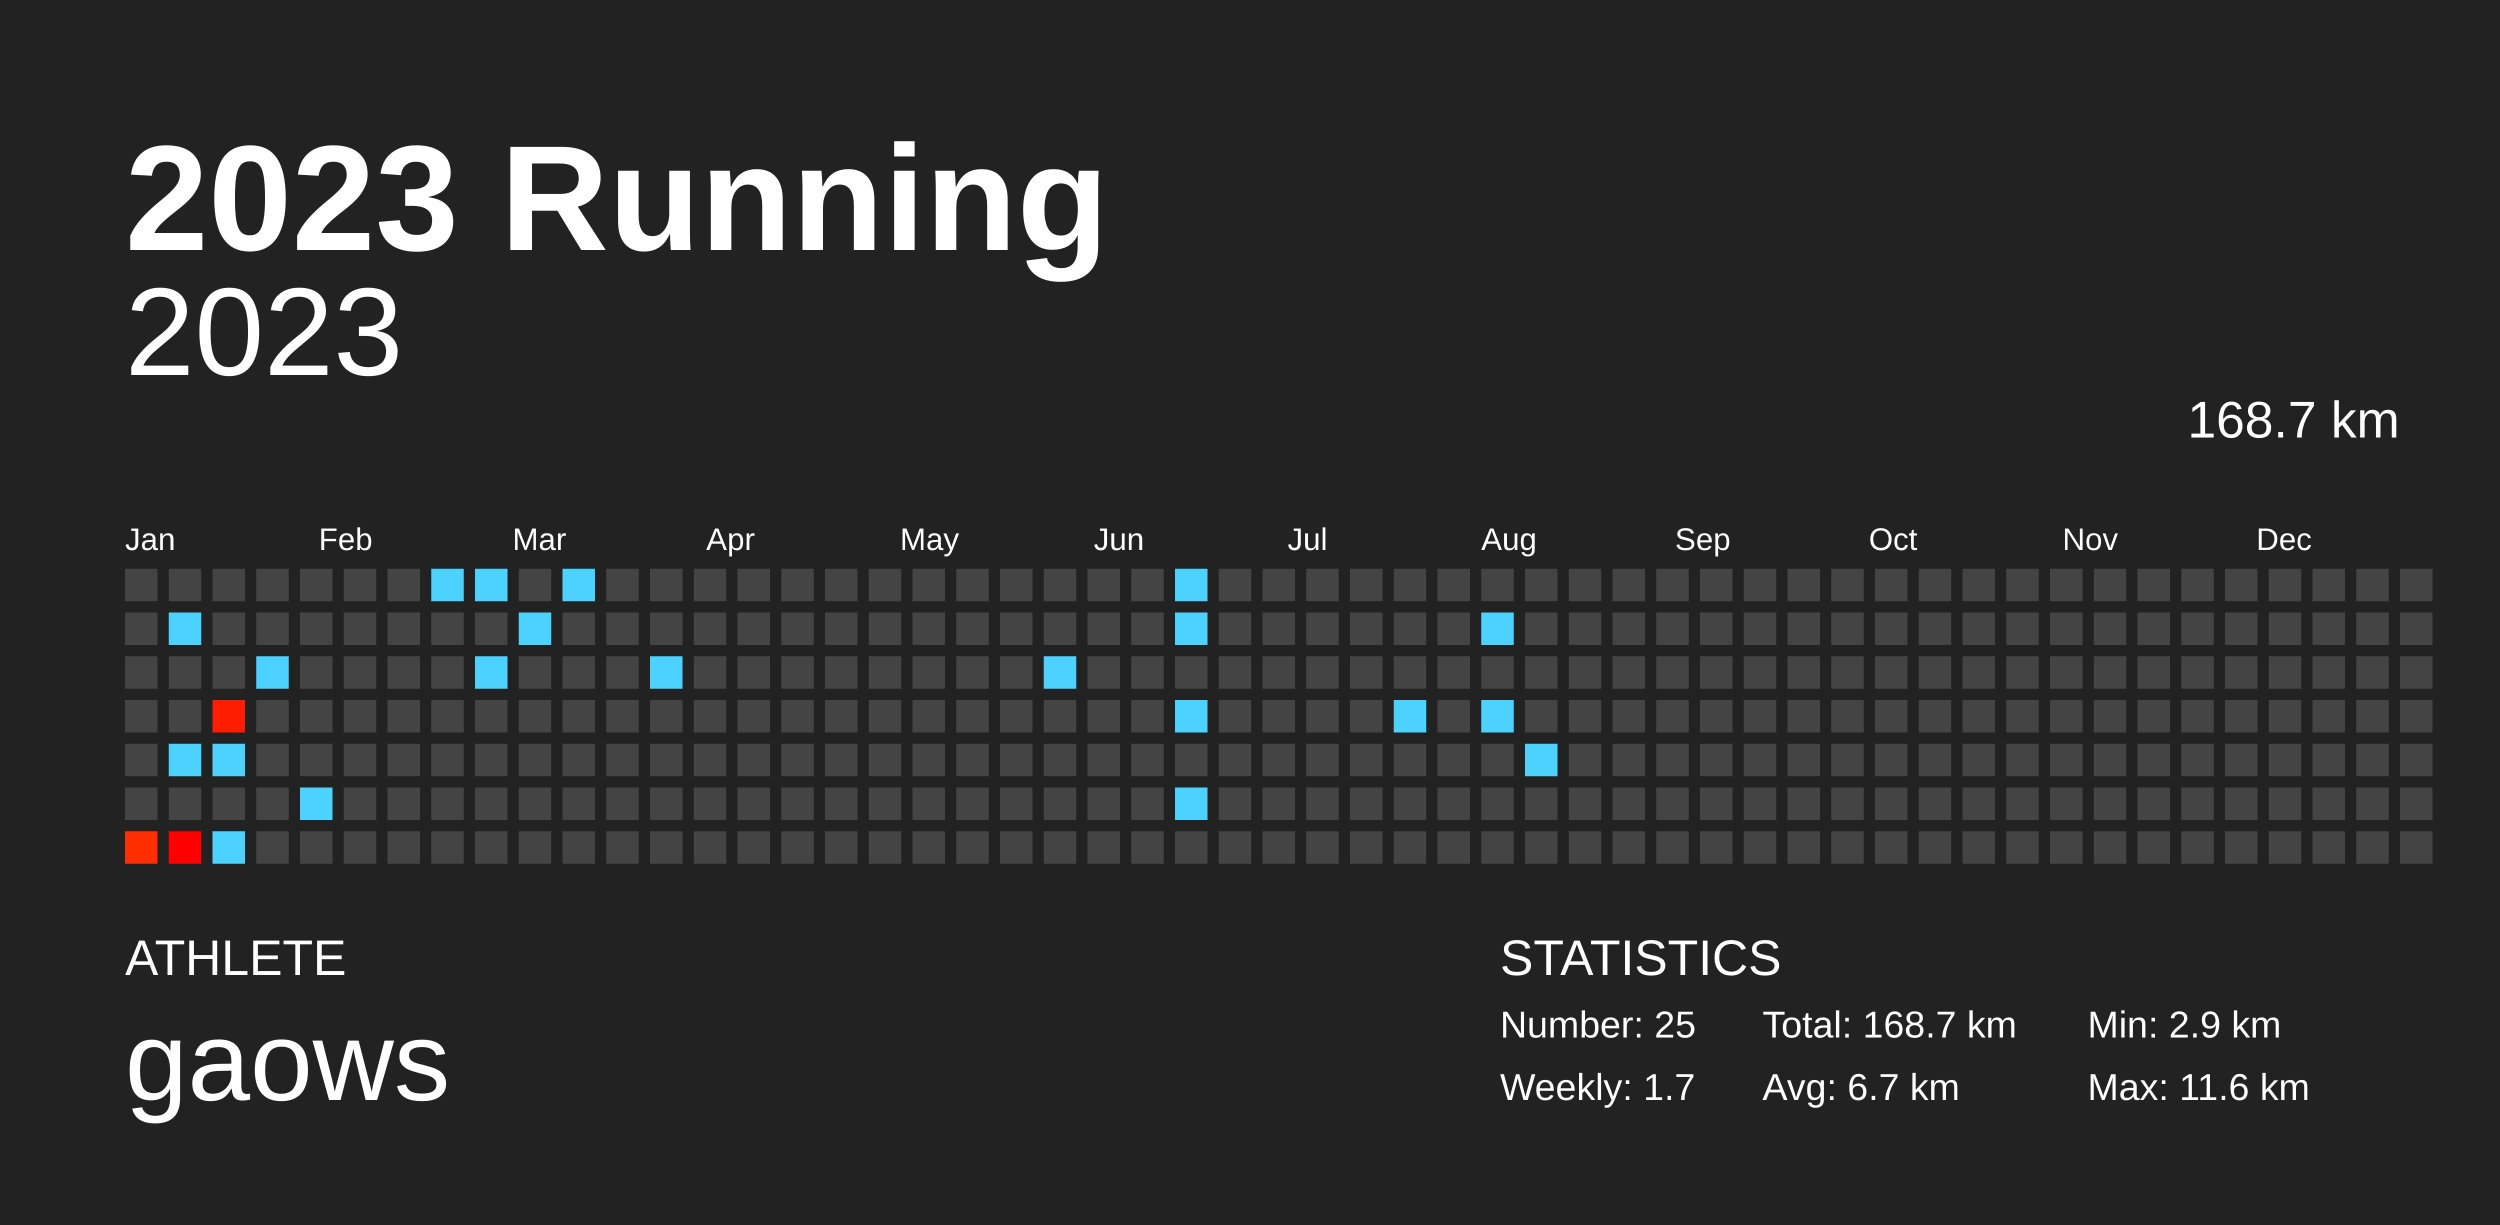
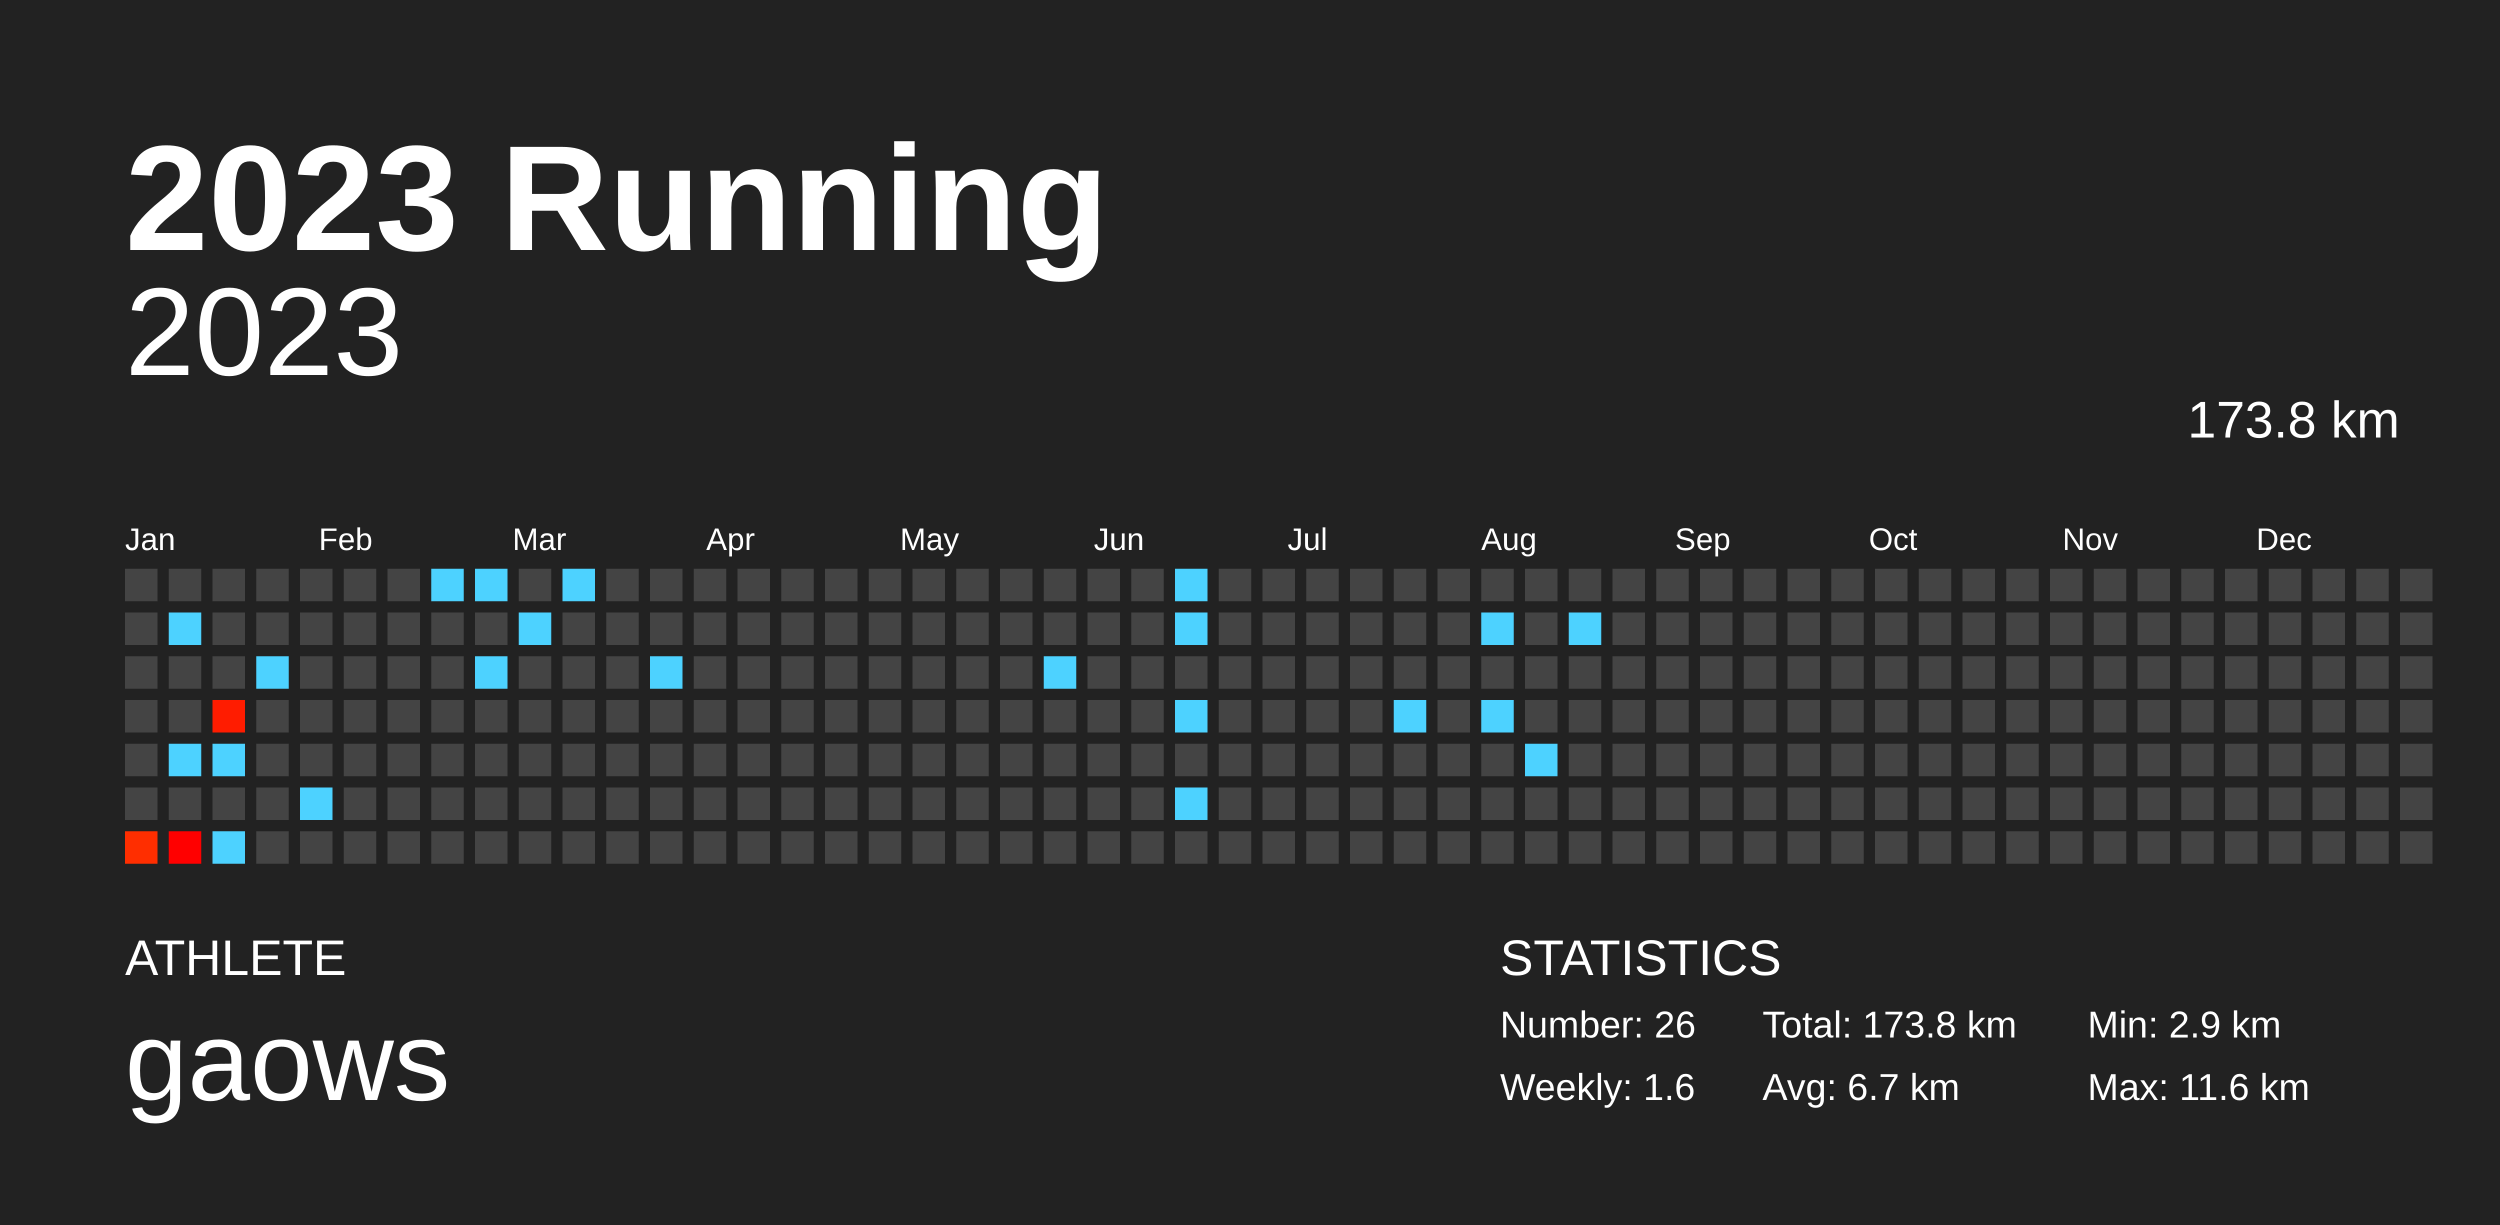
<svg xmlns="http://www.w3.org/2000/svg" baseProfile="full" height="98mm" version="1.1" viewBox="0,0,200,98" width="200mm">
  <defs />
  <rect fill="#222222" height="98" width="200" x="0" y="0" />
  <text fill="#FFFFFF" style="font-size:12px; font-family:Arial; font-weight:bold;" x="10" y="20">2023 Running</text>
  <text fill="#FFFFFF" style="font-size:4px; font-family:Arial" x="10" y="78">ATHLETE</text>
  <text fill="#FFFFFF" style="font-size:9px; font-family:Arial" x="10" y="88">gaows</text>
  <text fill="#FFFFFF" style="font-size:4px; font-family:Arial" x="120" y="78">STATISTICS</text>
-   <text fill="#FFFFFF" style="font-size:3px; font-family:Arial" x="120" y="83">Number: 25</text>
-   <text fill="#FFFFFF" style="font-size:3px; font-family:Arial" x="120" y="88">Weekly: 1.7</text>
-   <text fill="#FFFFFF" style="font-size:3px; font-family:Arial" x="141" y="83">Total: 168.7 km</text>
+   <text fill="#FFFFFF" style="font-size:3px; font-family:Arial" x="120" y="83">Number: 26</text>
+   <text fill="#FFFFFF" style="font-size:3px; font-family:Arial" x="120" y="88">Weekly: 1.6</text>
+   <text fill="#FFFFFF" style="font-size:3px; font-family:Arial" x="141" y="83">Total: 173.8 km</text>
  <text fill="#FFFFFF" style="font-size:3px; font-family:Arial" x="141" y="88">Avg: 6.7 km</text>
  <text fill="#FFFFFF" style="font-size:3px; font-family:Arial" x="167" y="83">Min: 2.9 km</text>
  <text fill="#FFFFFF" style="font-size:3px; font-family:Arial" x="167" y="88">Max: 11.6 km</text>
  <text alignment-baseline="hanging" fill="#FFFFFF" style="font-size:10.0px; font-family:Arial;" x="10" y="30">2023</text>
-   <text alignment-baseline="hanging" fill="#FFFFFF" style="font-size:4.125px; font-family:Arial;" x="175" y="35">168.7 km</text>
+   <text alignment-baseline="hanging" fill="#FFFFFF" style="font-size:4.125px; font-family:Arial;" x="175" y="35">173.8 km</text>
  <text fill="#FFFFFF" style="font-size:2.5px; font-family:Arial" x="10.0" y="44">Jan</text>
  <text fill="#FFFFFF" style="font-size:2.5px; font-family:Arial" x="25.5" y="44">Feb</text>
  <text fill="#FFFFFF" style="font-size:2.5px; font-family:Arial" x="41.0" y="44">Mar</text>
  <text fill="#FFFFFF" style="font-size:2.5px; font-family:Arial" x="56.5" y="44">Apr</text>
  <text fill="#FFFFFF" style="font-size:2.5px; font-family:Arial" x="72.0" y="44">May</text>
  <text fill="#FFFFFF" style="font-size:2.5px; font-family:Arial" x="87.5" y="44">Jun</text>
  <text fill="#FFFFFF" style="font-size:2.5px; font-family:Arial" x="103.0" y="44">Jul</text>
  <text fill="#FFFFFF" style="font-size:2.5px; font-family:Arial" x="118.5" y="44">Aug</text>
  <text fill="#FFFFFF" style="font-size:2.5px; font-family:Arial" x="134.0" y="44">Sep</text>
  <text fill="#FFFFFF" style="font-size:2.5px; font-family:Arial" x="149.5" y="44">Oct</text>
  <text fill="#FFFFFF" style="font-size:2.5px; font-family:Arial" x="165.0" y="44">Nov</text>
  <text fill="#FFFFFF" style="font-size:2.5px; font-family:Arial" x="180.5" y="44">Dec</text>
  <rect fill="#444444" height="2.6" width="2.6" x="10.0" y="45.5" />
  <rect fill="#444444" height="2.6" width="2.6" x="10.0" y="49.0" />
  <rect fill="#444444" height="2.6" width="2.6" x="10.0" y="52.5" />
  <rect fill="#444444" height="2.6" width="2.6" x="10.0" y="56.0" />
  <rect fill="#444444" height="2.6" width="2.6" x="10.0" y="59.5" />
  <rect fill="#444444" height="2.6" width="2.6" x="10.0" y="63.0" />
  <rect fill="#ff2e00" height="2.6" width="2.6" x="10.0" y="66.5" />
  <rect fill="#444444" height="2.6" width="2.6" x="13.5" y="45.5" />
  <rect fill="#4dd2ff" height="2.6" width="2.6" x="13.5" y="49.0" />
  <rect fill="#444444" height="2.6" width="2.6" x="13.5" y="52.5" />
  <rect fill="#444444" height="2.6" width="2.6" x="13.5" y="56.0" />
  <rect fill="#4dd2ff" height="2.6" width="2.6" x="13.5" y="59.5" />
  <rect fill="#444444" height="2.6" width="2.6" x="13.5" y="63.0" />
  <rect fill="#ff0000" height="2.6" width="2.6" x="13.5" y="66.5" />
  <rect fill="#444444" height="2.6" width="2.6" x="17.0" y="45.5" />
  <rect fill="#444444" height="2.6" width="2.6" x="17.0" y="49.0" />
  <rect fill="#444444" height="2.6" width="2.6" x="17.0" y="52.5" />
  <rect fill="#ff1c00" height="2.6" width="2.6" x="17.0" y="56.0" />
  <rect fill="#4dd2ff" height="2.6" width="2.6" x="17.0" y="59.5" />
  <rect fill="#444444" height="2.6" width="2.6" x="17.0" y="63.0" />
  <rect fill="#4dd2ff" height="2.6" width="2.6" x="17.0" y="66.5" />
  <rect fill="#444444" height="2.6" width="2.6" x="20.5" y="45.5" />
  <rect fill="#444444" height="2.6" width="2.6" x="20.5" y="49.0" />
  <rect fill="#4dd2ff" height="2.6" width="2.6" x="20.5" y="52.5" />
  <rect fill="#444444" height="2.6" width="2.6" x="20.5" y="56.0" />
  <rect fill="#444444" height="2.6" width="2.6" x="20.5" y="59.5" />
  <rect fill="#444444" height="2.6" width="2.6" x="20.5" y="63.0" />
  <rect fill="#444444" height="2.6" width="2.6" x="20.5" y="66.5" />
  <rect fill="#444444" height="2.6" width="2.6" x="24.0" y="45.5" />
  <rect fill="#444444" height="2.6" width="2.6" x="24.0" y="49.0" />
  <rect fill="#444444" height="2.6" width="2.6" x="24.0" y="52.5" />
  <rect fill="#444444" height="2.6" width="2.6" x="24.0" y="56.0" />
  <rect fill="#444444" height="2.6" width="2.6" x="24.0" y="59.5" />
  <rect fill="#4dd2ff" height="2.6" width="2.6" x="24.0" y="63.0" />
  <rect fill="#444444" height="2.6" width="2.6" x="24.0" y="66.5" />
  <rect fill="#444444" height="2.6" width="2.6" x="27.5" y="45.5" />
  <rect fill="#444444" height="2.6" width="2.6" x="27.5" y="49.0" />
  <rect fill="#444444" height="2.6" width="2.6" x="27.5" y="52.5" />
  <rect fill="#444444" height="2.6" width="2.6" x="27.5" y="56.0" />
  <rect fill="#444444" height="2.6" width="2.6" x="27.5" y="59.5" />
  <rect fill="#444444" height="2.6" width="2.6" x="27.5" y="63.0" />
  <rect fill="#444444" height="2.6" width="2.6" x="27.5" y="66.5" />
  <rect fill="#444444" height="2.6" width="2.6" x="31.0" y="45.5" />
  <rect fill="#444444" height="2.6" width="2.6" x="31.0" y="49.0" />
  <rect fill="#444444" height="2.6" width="2.6" x="31.0" y="52.5" />
  <rect fill="#444444" height="2.6" width="2.6" x="31.0" y="56.0" />
  <rect fill="#444444" height="2.6" width="2.6" x="31.0" y="59.5" />
  <rect fill="#444444" height="2.6" width="2.6" x="31.0" y="63.0" />
  <rect fill="#444444" height="2.6" width="2.6" x="31.0" y="66.5" />
  <rect fill="#4dd2ff" height="2.6" width="2.6" x="34.5" y="45.5" />
  <rect fill="#444444" height="2.6" width="2.6" x="34.5" y="49.0" />
  <rect fill="#444444" height="2.6" width="2.6" x="34.5" y="52.5" />
  <rect fill="#444444" height="2.6" width="2.6" x="34.5" y="56.0" />
  <rect fill="#444444" height="2.6" width="2.6" x="34.5" y="59.5" />
  <rect fill="#444444" height="2.6" width="2.6" x="34.5" y="63.0" />
  <rect fill="#444444" height="2.6" width="2.6" x="34.5" y="66.5" />
  <rect fill="#4dd2ff" height="2.6" width="2.6" x="38.0" y="45.5" />
  <rect fill="#444444" height="2.6" width="2.6" x="38.0" y="49.0" />
  <rect fill="#4dd2ff" height="2.6" width="2.6" x="38.0" y="52.5" />
  <rect fill="#444444" height="2.6" width="2.6" x="38.0" y="56.0" />
  <rect fill="#444444" height="2.6" width="2.6" x="38.0" y="59.5" />
  <rect fill="#444444" height="2.6" width="2.6" x="38.0" y="63.0" />
  <rect fill="#444444" height="2.6" width="2.6" x="38.0" y="66.5" />
  <rect fill="#444444" height="2.6" width="2.6" x="41.5" y="45.5" />
  <rect fill="#4dd2ff" height="2.6" width="2.6" x="41.5" y="49.0" />
  <rect fill="#444444" height="2.6" width="2.6" x="41.5" y="52.5" />
  <rect fill="#444444" height="2.6" width="2.6" x="41.5" y="56.0" />
  <rect fill="#444444" height="2.6" width="2.6" x="41.5" y="59.5" />
  <rect fill="#444444" height="2.6" width="2.6" x="41.5" y="63.0" />
  <rect fill="#444444" height="2.6" width="2.6" x="41.5" y="66.5" />
  <rect fill="#4dd2ff" height="2.6" width="2.6" x="45.0" y="45.5" />
  <rect fill="#444444" height="2.6" width="2.6" x="45.0" y="49.0" />
  <rect fill="#444444" height="2.6" width="2.6" x="45.0" y="52.5" />
  <rect fill="#444444" height="2.6" width="2.6" x="45.0" y="56.0" />
  <rect fill="#444444" height="2.6" width="2.6" x="45.0" y="59.5" />
  <rect fill="#444444" height="2.6" width="2.6" x="45.0" y="63.0" />
  <rect fill="#444444" height="2.6" width="2.6" x="45.0" y="66.5" />
  <rect fill="#444444" height="2.6" width="2.6" x="48.5" y="45.5" />
  <rect fill="#444444" height="2.6" width="2.6" x="48.5" y="49.0" />
  <rect fill="#444444" height="2.6" width="2.6" x="48.5" y="52.5" />
  <rect fill="#444444" height="2.6" width="2.6" x="48.5" y="56.0" />
  <rect fill="#444444" height="2.6" width="2.6" x="48.5" y="59.5" />
  <rect fill="#444444" height="2.6" width="2.6" x="48.5" y="63.0" />
  <rect fill="#444444" height="2.6" width="2.6" x="48.5" y="66.5" />
  <rect fill="#444444" height="2.6" width="2.6" x="52.0" y="45.5" />
  <rect fill="#444444" height="2.6" width="2.6" x="52.0" y="49.0" />
  <rect fill="#4dd2ff" height="2.6" width="2.6" x="52.0" y="52.5" />
  <rect fill="#444444" height="2.6" width="2.6" x="52.0" y="56.0" />
  <rect fill="#444444" height="2.6" width="2.6" x="52.0" y="59.5" />
  <rect fill="#444444" height="2.6" width="2.6" x="52.0" y="63.0" />
  <rect fill="#444444" height="2.6" width="2.6" x="52.0" y="66.5" />
  <rect fill="#444444" height="2.6" width="2.6" x="55.5" y="45.5" />
  <rect fill="#444444" height="2.6" width="2.6" x="55.5" y="49.0" />
  <rect fill="#444444" height="2.6" width="2.6" x="55.5" y="52.5" />
  <rect fill="#444444" height="2.6" width="2.6" x="55.5" y="56.0" />
  <rect fill="#444444" height="2.6" width="2.6" x="55.5" y="59.5" />
  <rect fill="#444444" height="2.6" width="2.6" x="55.5" y="63.0" />
  <rect fill="#444444" height="2.6" width="2.6" x="55.5" y="66.5" />
  <rect fill="#444444" height="2.6" width="2.6" x="59.0" y="45.5" />
  <rect fill="#444444" height="2.6" width="2.6" x="59.0" y="49.0" />
  <rect fill="#444444" height="2.6" width="2.6" x="59.0" y="52.5" />
  <rect fill="#444444" height="2.6" width="2.6" x="59.0" y="56.0" />
  <rect fill="#444444" height="2.6" width="2.6" x="59.0" y="59.5" />
  <rect fill="#444444" height="2.6" width="2.6" x="59.0" y="63.0" />
  <rect fill="#444444" height="2.6" width="2.6" x="59.0" y="66.5" />
  <rect fill="#444444" height="2.6" width="2.6" x="62.5" y="45.5" />
  <rect fill="#444444" height="2.6" width="2.6" x="62.5" y="49.0" />
  <rect fill="#444444" height="2.6" width="2.6" x="62.5" y="52.5" />
  <rect fill="#444444" height="2.6" width="2.6" x="62.5" y="56.0" />
  <rect fill="#444444" height="2.6" width="2.6" x="62.5" y="59.5" />
  <rect fill="#444444" height="2.6" width="2.6" x="62.5" y="63.0" />
  <rect fill="#444444" height="2.6" width="2.6" x="62.5" y="66.5" />
  <rect fill="#444444" height="2.6" width="2.6" x="66.0" y="45.5" />
  <rect fill="#444444" height="2.6" width="2.6" x="66.0" y="49.0" />
  <rect fill="#444444" height="2.6" width="2.6" x="66.0" y="52.5" />
  <rect fill="#444444" height="2.6" width="2.6" x="66.0" y="56.0" />
  <rect fill="#444444" height="2.6" width="2.6" x="66.0" y="59.5" />
  <rect fill="#444444" height="2.6" width="2.6" x="66.0" y="63.0" />
  <rect fill="#444444" height="2.6" width="2.6" x="66.0" y="66.5" />
  <rect fill="#444444" height="2.6" width="2.6" x="69.5" y="45.5" />
  <rect fill="#444444" height="2.6" width="2.6" x="69.5" y="49.0" />
  <rect fill="#444444" height="2.6" width="2.6" x="69.5" y="52.5" />
  <rect fill="#444444" height="2.6" width="2.6" x="69.5" y="56.0" />
  <rect fill="#444444" height="2.6" width="2.6" x="69.5" y="59.5" />
  <rect fill="#444444" height="2.6" width="2.6" x="69.5" y="63.0" />
  <rect fill="#444444" height="2.6" width="2.6" x="69.5" y="66.5" />
  <rect fill="#444444" height="2.6" width="2.6" x="73.0" y="45.5" />
  <rect fill="#444444" height="2.6" width="2.6" x="73.0" y="49.0" />
  <rect fill="#444444" height="2.6" width="2.6" x="73.0" y="52.5" />
  <rect fill="#444444" height="2.6" width="2.6" x="73.0" y="56.0" />
  <rect fill="#444444" height="2.6" width="2.6" x="73.0" y="59.5" />
  <rect fill="#444444" height="2.6" width="2.6" x="73.0" y="63.0" />
  <rect fill="#444444" height="2.6" width="2.6" x="73.0" y="66.5" />
  <rect fill="#444444" height="2.6" width="2.6" x="76.5" y="45.5" />
  <rect fill="#444444" height="2.6" width="2.6" x="76.5" y="49.0" />
  <rect fill="#444444" height="2.6" width="2.6" x="76.5" y="52.5" />
  <rect fill="#444444" height="2.6" width="2.6" x="76.5" y="56.0" />
  <rect fill="#444444" height="2.6" width="2.6" x="76.5" y="59.5" />
  <rect fill="#444444" height="2.6" width="2.6" x="76.5" y="63.0" />
  <rect fill="#444444" height="2.6" width="2.6" x="76.5" y="66.5" />
  <rect fill="#444444" height="2.6" width="2.6" x="80.0" y="45.5" />
  <rect fill="#444444" height="2.6" width="2.6" x="80.0" y="49.0" />
  <rect fill="#444444" height="2.6" width="2.6" x="80.0" y="52.5" />
  <rect fill="#444444" height="2.6" width="2.6" x="80.0" y="56.0" />
  <rect fill="#444444" height="2.6" width="2.6" x="80.0" y="59.5" />
  <rect fill="#444444" height="2.6" width="2.6" x="80.0" y="63.0" />
  <rect fill="#444444" height="2.6" width="2.6" x="80.0" y="66.5" />
  <rect fill="#444444" height="2.6" width="2.6" x="83.5" y="45.5" />
  <rect fill="#444444" height="2.6" width="2.6" x="83.5" y="49.0" />
  <rect fill="#4dd2ff" height="2.6" width="2.6" x="83.5" y="52.5" />
  <rect fill="#444444" height="2.6" width="2.6" x="83.5" y="56.0" />
  <rect fill="#444444" height="2.6" width="2.6" x="83.5" y="59.5" />
  <rect fill="#444444" height="2.6" width="2.6" x="83.5" y="63.0" />
  <rect fill="#444444" height="2.6" width="2.6" x="83.5" y="66.5" />
  <rect fill="#444444" height="2.6" width="2.6" x="87.0" y="45.5" />
  <rect fill="#444444" height="2.6" width="2.6" x="87.0" y="49.0" />
  <rect fill="#444444" height="2.6" width="2.6" x="87.0" y="52.5" />
  <rect fill="#444444" height="2.6" width="2.6" x="87.0" y="56.0" />
  <rect fill="#444444" height="2.6" width="2.6" x="87.0" y="59.5" />
  <rect fill="#444444" height="2.6" width="2.6" x="87.0" y="63.0" />
  <rect fill="#444444" height="2.6" width="2.6" x="87.0" y="66.5" />
  <rect fill="#444444" height="2.6" width="2.6" x="90.5" y="45.5" />
  <rect fill="#444444" height="2.6" width="2.6" x="90.5" y="49.0" />
  <rect fill="#444444" height="2.6" width="2.6" x="90.5" y="52.5" />
  <rect fill="#444444" height="2.6" width="2.6" x="90.5" y="56.0" />
  <rect fill="#444444" height="2.6" width="2.6" x="90.5" y="59.5" />
  <rect fill="#444444" height="2.6" width="2.6" x="90.5" y="63.0" />
  <rect fill="#444444" height="2.6" width="2.6" x="90.5" y="66.5" />
  <rect fill="#4dd2ff" height="2.6" width="2.6" x="94.0" y="45.5" />
  <rect fill="#4dd2ff" height="2.6" width="2.6" x="94.0" y="49.0" />
  <rect fill="#444444" height="2.6" width="2.6" x="94.0" y="52.5" />
  <rect fill="#4dd2ff" height="2.6" width="2.6" x="94.0" y="56.0" />
  <rect fill="#444444" height="2.6" width="2.6" x="94.0" y="59.5" />
  <rect fill="#4dd2ff" height="2.6" width="2.6" x="94.0" y="63.0" />
  <rect fill="#444444" height="2.6" width="2.6" x="94.0" y="66.5" />
  <rect fill="#444444" height="2.6" width="2.6" x="97.5" y="45.5" />
  <rect fill="#444444" height="2.6" width="2.6" x="97.5" y="49.0" />
  <rect fill="#444444" height="2.6" width="2.6" x="97.5" y="52.5" />
  <rect fill="#444444" height="2.6" width="2.6" x="97.5" y="56.0" />
  <rect fill="#444444" height="2.6" width="2.6" x="97.5" y="59.5" />
  <rect fill="#444444" height="2.6" width="2.6" x="97.5" y="63.0" />
  <rect fill="#444444" height="2.6" width="2.6" x="97.5" y="66.5" />
  <rect fill="#444444" height="2.6" width="2.6" x="101.0" y="45.5" />
  <rect fill="#444444" height="2.6" width="2.6" x="101.0" y="49.0" />
  <rect fill="#444444" height="2.6" width="2.6" x="101.0" y="52.5" />
  <rect fill="#444444" height="2.6" width="2.6" x="101.0" y="56.0" />
  <rect fill="#444444" height="2.6" width="2.6" x="101.0" y="59.5" />
  <rect fill="#444444" height="2.6" width="2.6" x="101.0" y="63.0" />
  <rect fill="#444444" height="2.6" width="2.6" x="101.0" y="66.5" />
  <rect fill="#444444" height="2.6" width="2.6" x="104.5" y="45.5" />
  <rect fill="#444444" height="2.6" width="2.6" x="104.5" y="49.0" />
  <rect fill="#444444" height="2.6" width="2.6" x="104.5" y="52.5" />
  <rect fill="#444444" height="2.6" width="2.6" x="104.5" y="56.0" />
  <rect fill="#444444" height="2.6" width="2.6" x="104.5" y="59.5" />
  <rect fill="#444444" height="2.6" width="2.6" x="104.5" y="63.0" />
  <rect fill="#444444" height="2.6" width="2.6" x="104.5" y="66.5" />
  <rect fill="#444444" height="2.6" width="2.6" x="108.0" y="45.5" />
  <rect fill="#444444" height="2.6" width="2.6" x="108.0" y="49.0" />
  <rect fill="#444444" height="2.6" width="2.6" x="108.0" y="52.5" />
  <rect fill="#444444" height="2.6" width="2.6" x="108.0" y="56.0" />
  <rect fill="#444444" height="2.6" width="2.6" x="108.0" y="59.5" />
  <rect fill="#444444" height="2.6" width="2.6" x="108.0" y="63.0" />
  <rect fill="#444444" height="2.6" width="2.6" x="108.0" y="66.5" />
  <rect fill="#444444" height="2.6" width="2.6" x="111.5" y="45.5" />
  <rect fill="#444444" height="2.6" width="2.6" x="111.5" y="49.0" />
  <rect fill="#444444" height="2.6" width="2.6" x="111.5" y="52.5" />
  <rect fill="#4dd2ff" height="2.6" width="2.6" x="111.5" y="56.0" />
  <rect fill="#444444" height="2.6" width="2.6" x="111.5" y="59.5" />
  <rect fill="#444444" height="2.6" width="2.6" x="111.5" y="63.0" />
  <rect fill="#444444" height="2.6" width="2.6" x="111.5" y="66.5" />
  <rect fill="#444444" height="2.6" width="2.6" x="115.0" y="45.5" />
  <rect fill="#444444" height="2.6" width="2.6" x="115.0" y="49.0" />
  <rect fill="#444444" height="2.6" width="2.6" x="115.0" y="52.5" />
  <rect fill="#444444" height="2.6" width="2.6" x="115.0" y="56.0" />
  <rect fill="#444444" height="2.6" width="2.6" x="115.0" y="59.5" />
  <rect fill="#444444" height="2.6" width="2.6" x="115.0" y="63.0" />
  <rect fill="#444444" height="2.6" width="2.6" x="115.0" y="66.5" />
  <rect fill="#444444" height="2.6" width="2.6" x="118.5" y="45.5" />
  <rect fill="#4dd2ff" height="2.6" width="2.6" x="118.5" y="49.0" />
  <rect fill="#444444" height="2.6" width="2.6" x="118.5" y="52.5" />
  <rect fill="#4dd2ff" height="2.6" width="2.6" x="118.5" y="56.0" />
  <rect fill="#444444" height="2.6" width="2.6" x="118.5" y="59.5" />
  <rect fill="#444444" height="2.6" width="2.6" x="118.5" y="63.0" />
  <rect fill="#444444" height="2.6" width="2.6" x="118.5" y="66.5" />
  <rect fill="#444444" height="2.6" width="2.6" x="122.0" y="45.5" />
  <rect fill="#444444" height="2.6" width="2.6" x="122.0" y="49.0" />
  <rect fill="#444444" height="2.6" width="2.6" x="122.0" y="52.5" />
  <rect fill="#444444" height="2.6" width="2.6" x="122.0" y="56.0" />
  <rect fill="#4dd2ff" height="2.6" width="2.6" x="122.0" y="59.5" />
  <rect fill="#444444" height="2.6" width="2.6" x="122.0" y="63.0" />
  <rect fill="#444444" height="2.6" width="2.6" x="122.0" y="66.5" />
  <rect fill="#444444" height="2.6" width="2.6" x="125.5" y="45.5" />
-   <rect fill="#444444" height="2.6" width="2.6" x="125.5" y="49.0" />
+   <rect fill="#4dd2ff" height="2.6" width="2.6" x="125.5" y="49.0" />
  <rect fill="#444444" height="2.6" width="2.6" x="125.5" y="52.5" />
  <rect fill="#444444" height="2.6" width="2.6" x="125.5" y="56.0" />
  <rect fill="#444444" height="2.6" width="2.6" x="125.5" y="59.5" />
  <rect fill="#444444" height="2.6" width="2.6" x="125.5" y="63.0" />
  <rect fill="#444444" height="2.6" width="2.6" x="125.5" y="66.5" />
  <rect fill="#444444" height="2.6" width="2.6" x="129.0" y="45.5" />
  <rect fill="#444444" height="2.6" width="2.6" x="129.0" y="49.0" />
  <rect fill="#444444" height="2.6" width="2.6" x="129.0" y="52.5" />
  <rect fill="#444444" height="2.6" width="2.6" x="129.0" y="56.0" />
  <rect fill="#444444" height="2.6" width="2.6" x="129.0" y="59.5" />
  <rect fill="#444444" height="2.6" width="2.6" x="129.0" y="63.0" />
  <rect fill="#444444" height="2.6" width="2.6" x="129.0" y="66.5" />
  <rect fill="#444444" height="2.6" width="2.6" x="132.5" y="45.5" />
  <rect fill="#444444" height="2.6" width="2.6" x="132.5" y="49.0" />
  <rect fill="#444444" height="2.6" width="2.6" x="132.5" y="52.5" />
  <rect fill="#444444" height="2.6" width="2.6" x="132.5" y="56.0" />
  <rect fill="#444444" height="2.6" width="2.6" x="132.5" y="59.5" />
  <rect fill="#444444" height="2.6" width="2.6" x="132.5" y="63.0" />
  <rect fill="#444444" height="2.6" width="2.6" x="132.5" y="66.5" />
  <rect fill="#444444" height="2.6" width="2.6" x="136.0" y="45.5" />
  <rect fill="#444444" height="2.6" width="2.6" x="136.0" y="49.0" />
  <rect fill="#444444" height="2.6" width="2.6" x="136.0" y="52.5" />
  <rect fill="#444444" height="2.6" width="2.6" x="136.0" y="56.0" />
  <rect fill="#444444" height="2.6" width="2.6" x="136.0" y="59.5" />
  <rect fill="#444444" height="2.6" width="2.6" x="136.0" y="63.0" />
  <rect fill="#444444" height="2.6" width="2.6" x="136.0" y="66.5" />
  <rect fill="#444444" height="2.6" width="2.6" x="139.5" y="45.5" />
  <rect fill="#444444" height="2.6" width="2.6" x="139.5" y="49.0" />
  <rect fill="#444444" height="2.6" width="2.6" x="139.5" y="52.5" />
  <rect fill="#444444" height="2.6" width="2.6" x="139.5" y="56.0" />
  <rect fill="#444444" height="2.6" width="2.6" x="139.5" y="59.5" />
  <rect fill="#444444" height="2.6" width="2.6" x="139.5" y="63.0" />
  <rect fill="#444444" height="2.6" width="2.6" x="139.5" y="66.5" />
  <rect fill="#444444" height="2.6" width="2.6" x="143.0" y="45.5" />
  <rect fill="#444444" height="2.6" width="2.6" x="143.0" y="49.0" />
  <rect fill="#444444" height="2.6" width="2.6" x="143.0" y="52.5" />
  <rect fill="#444444" height="2.6" width="2.6" x="143.0" y="56.0" />
  <rect fill="#444444" height="2.6" width="2.6" x="143.0" y="59.5" />
  <rect fill="#444444" height="2.6" width="2.6" x="143.0" y="63.0" />
  <rect fill="#444444" height="2.6" width="2.6" x="143.0" y="66.5" />
  <rect fill="#444444" height="2.6" width="2.6" x="146.5" y="45.5" />
  <rect fill="#444444" height="2.6" width="2.6" x="146.5" y="49.0" />
  <rect fill="#444444" height="2.6" width="2.6" x="146.5" y="52.5" />
  <rect fill="#444444" height="2.6" width="2.6" x="146.5" y="56.0" />
  <rect fill="#444444" height="2.6" width="2.6" x="146.5" y="59.5" />
  <rect fill="#444444" height="2.6" width="2.6" x="146.5" y="63.0" />
  <rect fill="#444444" height="2.6" width="2.6" x="146.5" y="66.5" />
  <rect fill="#444444" height="2.6" width="2.6" x="150.0" y="45.5" />
  <rect fill="#444444" height="2.6" width="2.6" x="150.0" y="49.0" />
  <rect fill="#444444" height="2.6" width="2.6" x="150.0" y="52.5" />
  <rect fill="#444444" height="2.6" width="2.6" x="150.0" y="56.0" />
  <rect fill="#444444" height="2.6" width="2.6" x="150.0" y="59.5" />
  <rect fill="#444444" height="2.6" width="2.6" x="150.0" y="63.0" />
  <rect fill="#444444" height="2.6" width="2.6" x="150.0" y="66.5" />
  <rect fill="#444444" height="2.6" width="2.6" x="153.5" y="45.5" />
  <rect fill="#444444" height="2.6" width="2.6" x="153.5" y="49.0" />
  <rect fill="#444444" height="2.6" width="2.6" x="153.5" y="52.5" />
  <rect fill="#444444" height="2.6" width="2.6" x="153.5" y="56.0" />
  <rect fill="#444444" height="2.6" width="2.6" x="153.5" y="59.5" />
  <rect fill="#444444" height="2.6" width="2.6" x="153.5" y="63.0" />
  <rect fill="#444444" height="2.6" width="2.6" x="153.5" y="66.5" />
  <rect fill="#444444" height="2.6" width="2.6" x="157.0" y="45.5" />
  <rect fill="#444444" height="2.6" width="2.6" x="157.0" y="49.0" />
  <rect fill="#444444" height="2.6" width="2.6" x="157.0" y="52.5" />
  <rect fill="#444444" height="2.6" width="2.6" x="157.0" y="56.0" />
  <rect fill="#444444" height="2.6" width="2.6" x="157.0" y="59.5" />
  <rect fill="#444444" height="2.6" width="2.6" x="157.0" y="63.0" />
  <rect fill="#444444" height="2.6" width="2.6" x="157.0" y="66.5" />
  <rect fill="#444444" height="2.6" width="2.6" x="160.5" y="45.5" />
  <rect fill="#444444" height="2.6" width="2.6" x="160.5" y="49.0" />
  <rect fill="#444444" height="2.6" width="2.6" x="160.5" y="52.5" />
  <rect fill="#444444" height="2.6" width="2.6" x="160.5" y="56.0" />
  <rect fill="#444444" height="2.6" width="2.6" x="160.5" y="59.5" />
  <rect fill="#444444" height="2.6" width="2.6" x="160.5" y="63.0" />
  <rect fill="#444444" height="2.6" width="2.6" x="160.5" y="66.5" />
  <rect fill="#444444" height="2.6" width="2.6" x="164.0" y="45.5" />
  <rect fill="#444444" height="2.6" width="2.6" x="164.0" y="49.0" />
  <rect fill="#444444" height="2.6" width="2.6" x="164.0" y="52.5" />
  <rect fill="#444444" height="2.6" width="2.6" x="164.0" y="56.0" />
  <rect fill="#444444" height="2.6" width="2.6" x="164.0" y="59.5" />
  <rect fill="#444444" height="2.6" width="2.6" x="164.0" y="63.0" />
  <rect fill="#444444" height="2.6" width="2.6" x="164.0" y="66.5" />
  <rect fill="#444444" height="2.6" width="2.6" x="167.5" y="45.5" />
  <rect fill="#444444" height="2.6" width="2.6" x="167.5" y="49.0" />
  <rect fill="#444444" height="2.6" width="2.6" x="167.5" y="52.5" />
  <rect fill="#444444" height="2.6" width="2.6" x="167.5" y="56.0" />
  <rect fill="#444444" height="2.6" width="2.6" x="167.5" y="59.5" />
  <rect fill="#444444" height="2.6" width="2.6" x="167.5" y="63.0" />
  <rect fill="#444444" height="2.6" width="2.6" x="167.5" y="66.5" />
  <rect fill="#444444" height="2.6" width="2.6" x="171.0" y="45.5" />
  <rect fill="#444444" height="2.6" width="2.6" x="171.0" y="49.0" />
  <rect fill="#444444" height="2.6" width="2.6" x="171.0" y="52.5" />
  <rect fill="#444444" height="2.6" width="2.6" x="171.0" y="56.0" />
  <rect fill="#444444" height="2.6" width="2.6" x="171.0" y="59.5" />
  <rect fill="#444444" height="2.6" width="2.6" x="171.0" y="63.0" />
  <rect fill="#444444" height="2.6" width="2.6" x="171.0" y="66.5" />
  <rect fill="#444444" height="2.6" width="2.6" x="174.5" y="45.5" />
  <rect fill="#444444" height="2.6" width="2.6" x="174.5" y="49.0" />
  <rect fill="#444444" height="2.6" width="2.6" x="174.5" y="52.5" />
  <rect fill="#444444" height="2.6" width="2.6" x="174.5" y="56.0" />
  <rect fill="#444444" height="2.6" width="2.6" x="174.5" y="59.5" />
  <rect fill="#444444" height="2.6" width="2.6" x="174.5" y="63.0" />
  <rect fill="#444444" height="2.6" width="2.6" x="174.5" y="66.5" />
  <rect fill="#444444" height="2.6" width="2.6" x="178.0" y="45.5" />
  <rect fill="#444444" height="2.6" width="2.6" x="178.0" y="49.0" />
  <rect fill="#444444" height="2.6" width="2.6" x="178.0" y="52.5" />
  <rect fill="#444444" height="2.6" width="2.6" x="178.0" y="56.0" />
  <rect fill="#444444" height="2.6" width="2.6" x="178.0" y="59.5" />
  <rect fill="#444444" height="2.6" width="2.6" x="178.0" y="63.0" />
  <rect fill="#444444" height="2.6" width="2.6" x="178.0" y="66.5" />
  <rect fill="#444444" height="2.6" width="2.6" x="181.5" y="45.5" />
  <rect fill="#444444" height="2.6" width="2.6" x="181.5" y="49.0" />
  <rect fill="#444444" height="2.6" width="2.6" x="181.5" y="52.5" />
  <rect fill="#444444" height="2.6" width="2.6" x="181.5" y="56.0" />
  <rect fill="#444444" height="2.6" width="2.6" x="181.5" y="59.5" />
  <rect fill="#444444" height="2.6" width="2.6" x="181.5" y="63.0" />
  <rect fill="#444444" height="2.6" width="2.6" x="181.5" y="66.5" />
  <rect fill="#444444" height="2.6" width="2.6" x="185.0" y="45.5" />
  <rect fill="#444444" height="2.6" width="2.6" x="185.0" y="49.0" />
  <rect fill="#444444" height="2.6" width="2.6" x="185.0" y="52.5" />
  <rect fill="#444444" height="2.6" width="2.6" x="185.0" y="56.0" />
  <rect fill="#444444" height="2.6" width="2.6" x="185.0" y="59.5" />
  <rect fill="#444444" height="2.6" width="2.6" x="185.0" y="63.0" />
  <rect fill="#444444" height="2.6" width="2.6" x="185.0" y="66.5" />
  <rect fill="#444444" height="2.6" width="2.6" x="188.5" y="45.5" />
  <rect fill="#444444" height="2.6" width="2.6" x="188.5" y="49.0" />
  <rect fill="#444444" height="2.6" width="2.6" x="188.5" y="52.5" />
  <rect fill="#444444" height="2.6" width="2.6" x="188.5" y="56.0" />
  <rect fill="#444444" height="2.6" width="2.6" x="188.5" y="59.5" />
  <rect fill="#444444" height="2.6" width="2.6" x="188.5" y="63.0" />
  <rect fill="#444444" height="2.6" width="2.6" x="188.5" y="66.5" />
  <rect fill="#444444" height="2.6" width="2.6" x="192.0" y="45.5" />
  <rect fill="#444444" height="2.6" width="2.6" x="192.0" y="49.0" />
  <rect fill="#444444" height="2.6" width="2.6" x="192.0" y="52.5" />
  <rect fill="#444444" height="2.6" width="2.6" x="192.0" y="56.0" />
  <rect fill="#444444" height="2.6" width="2.6" x="192.0" y="59.5" />
  <rect fill="#444444" height="2.6" width="2.6" x="192.0" y="63.0" />
  <rect fill="#444444" height="2.6" width="2.6" x="192.0" y="66.5" />
</svg>
